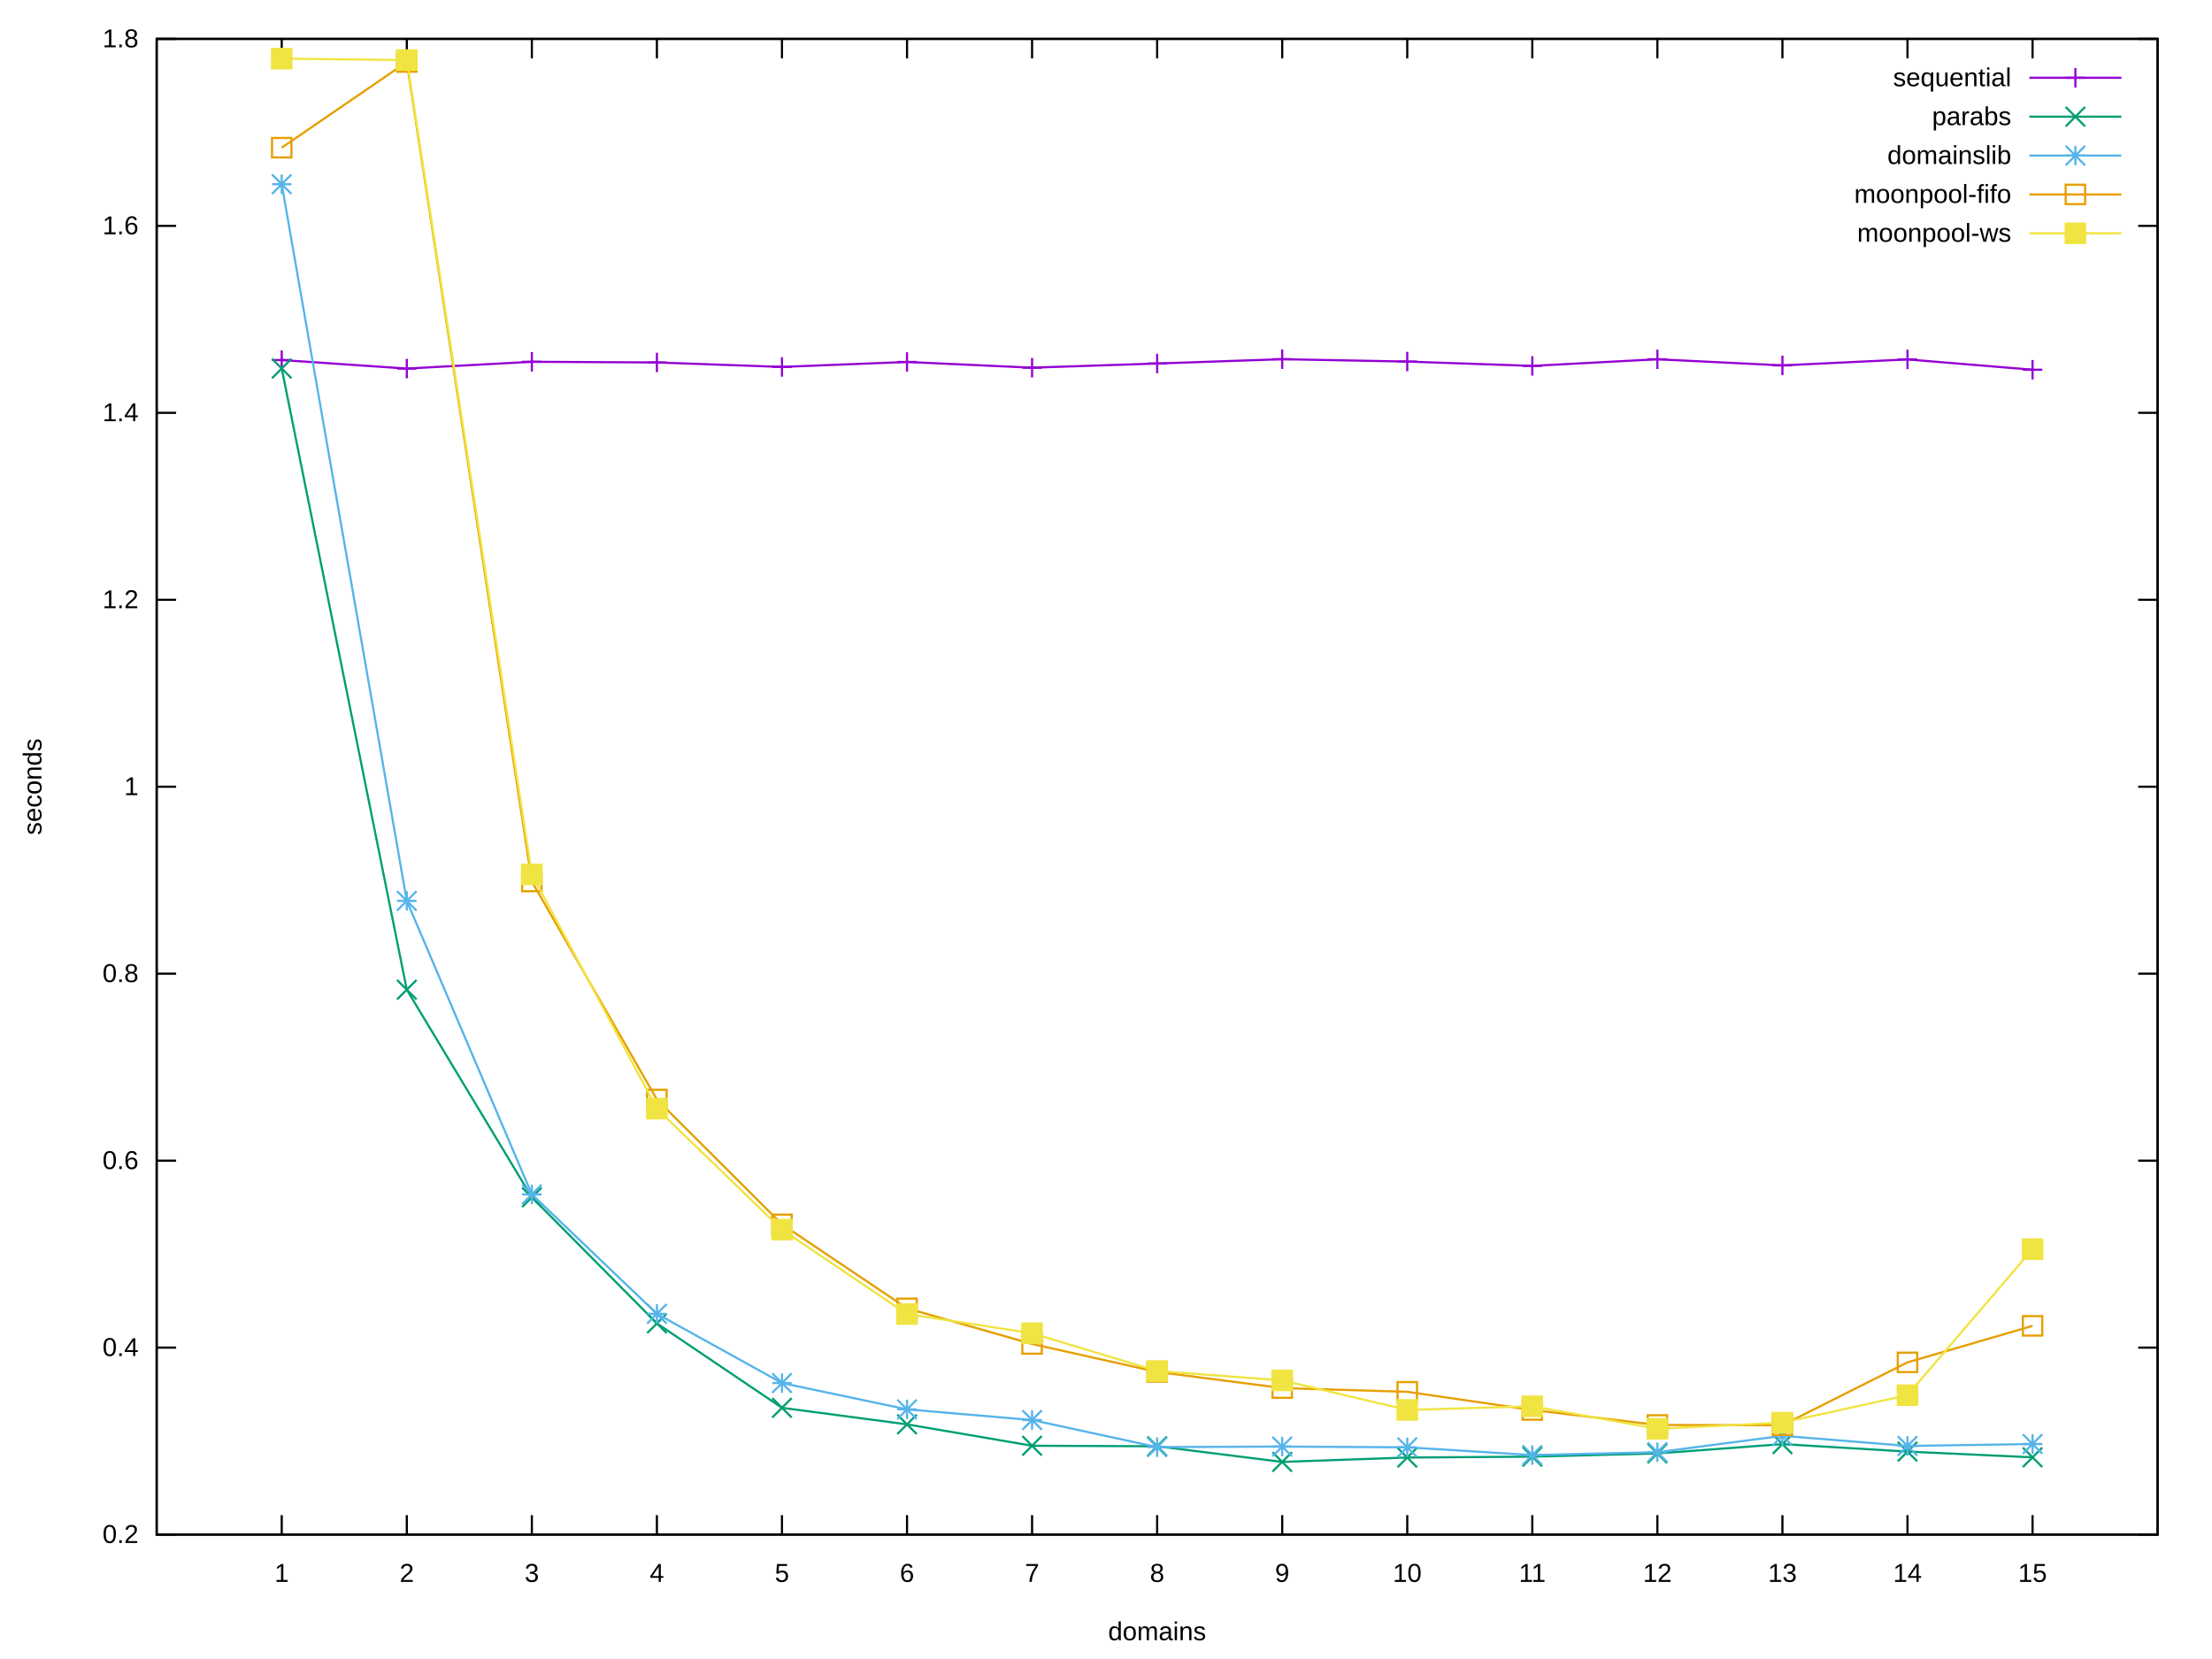
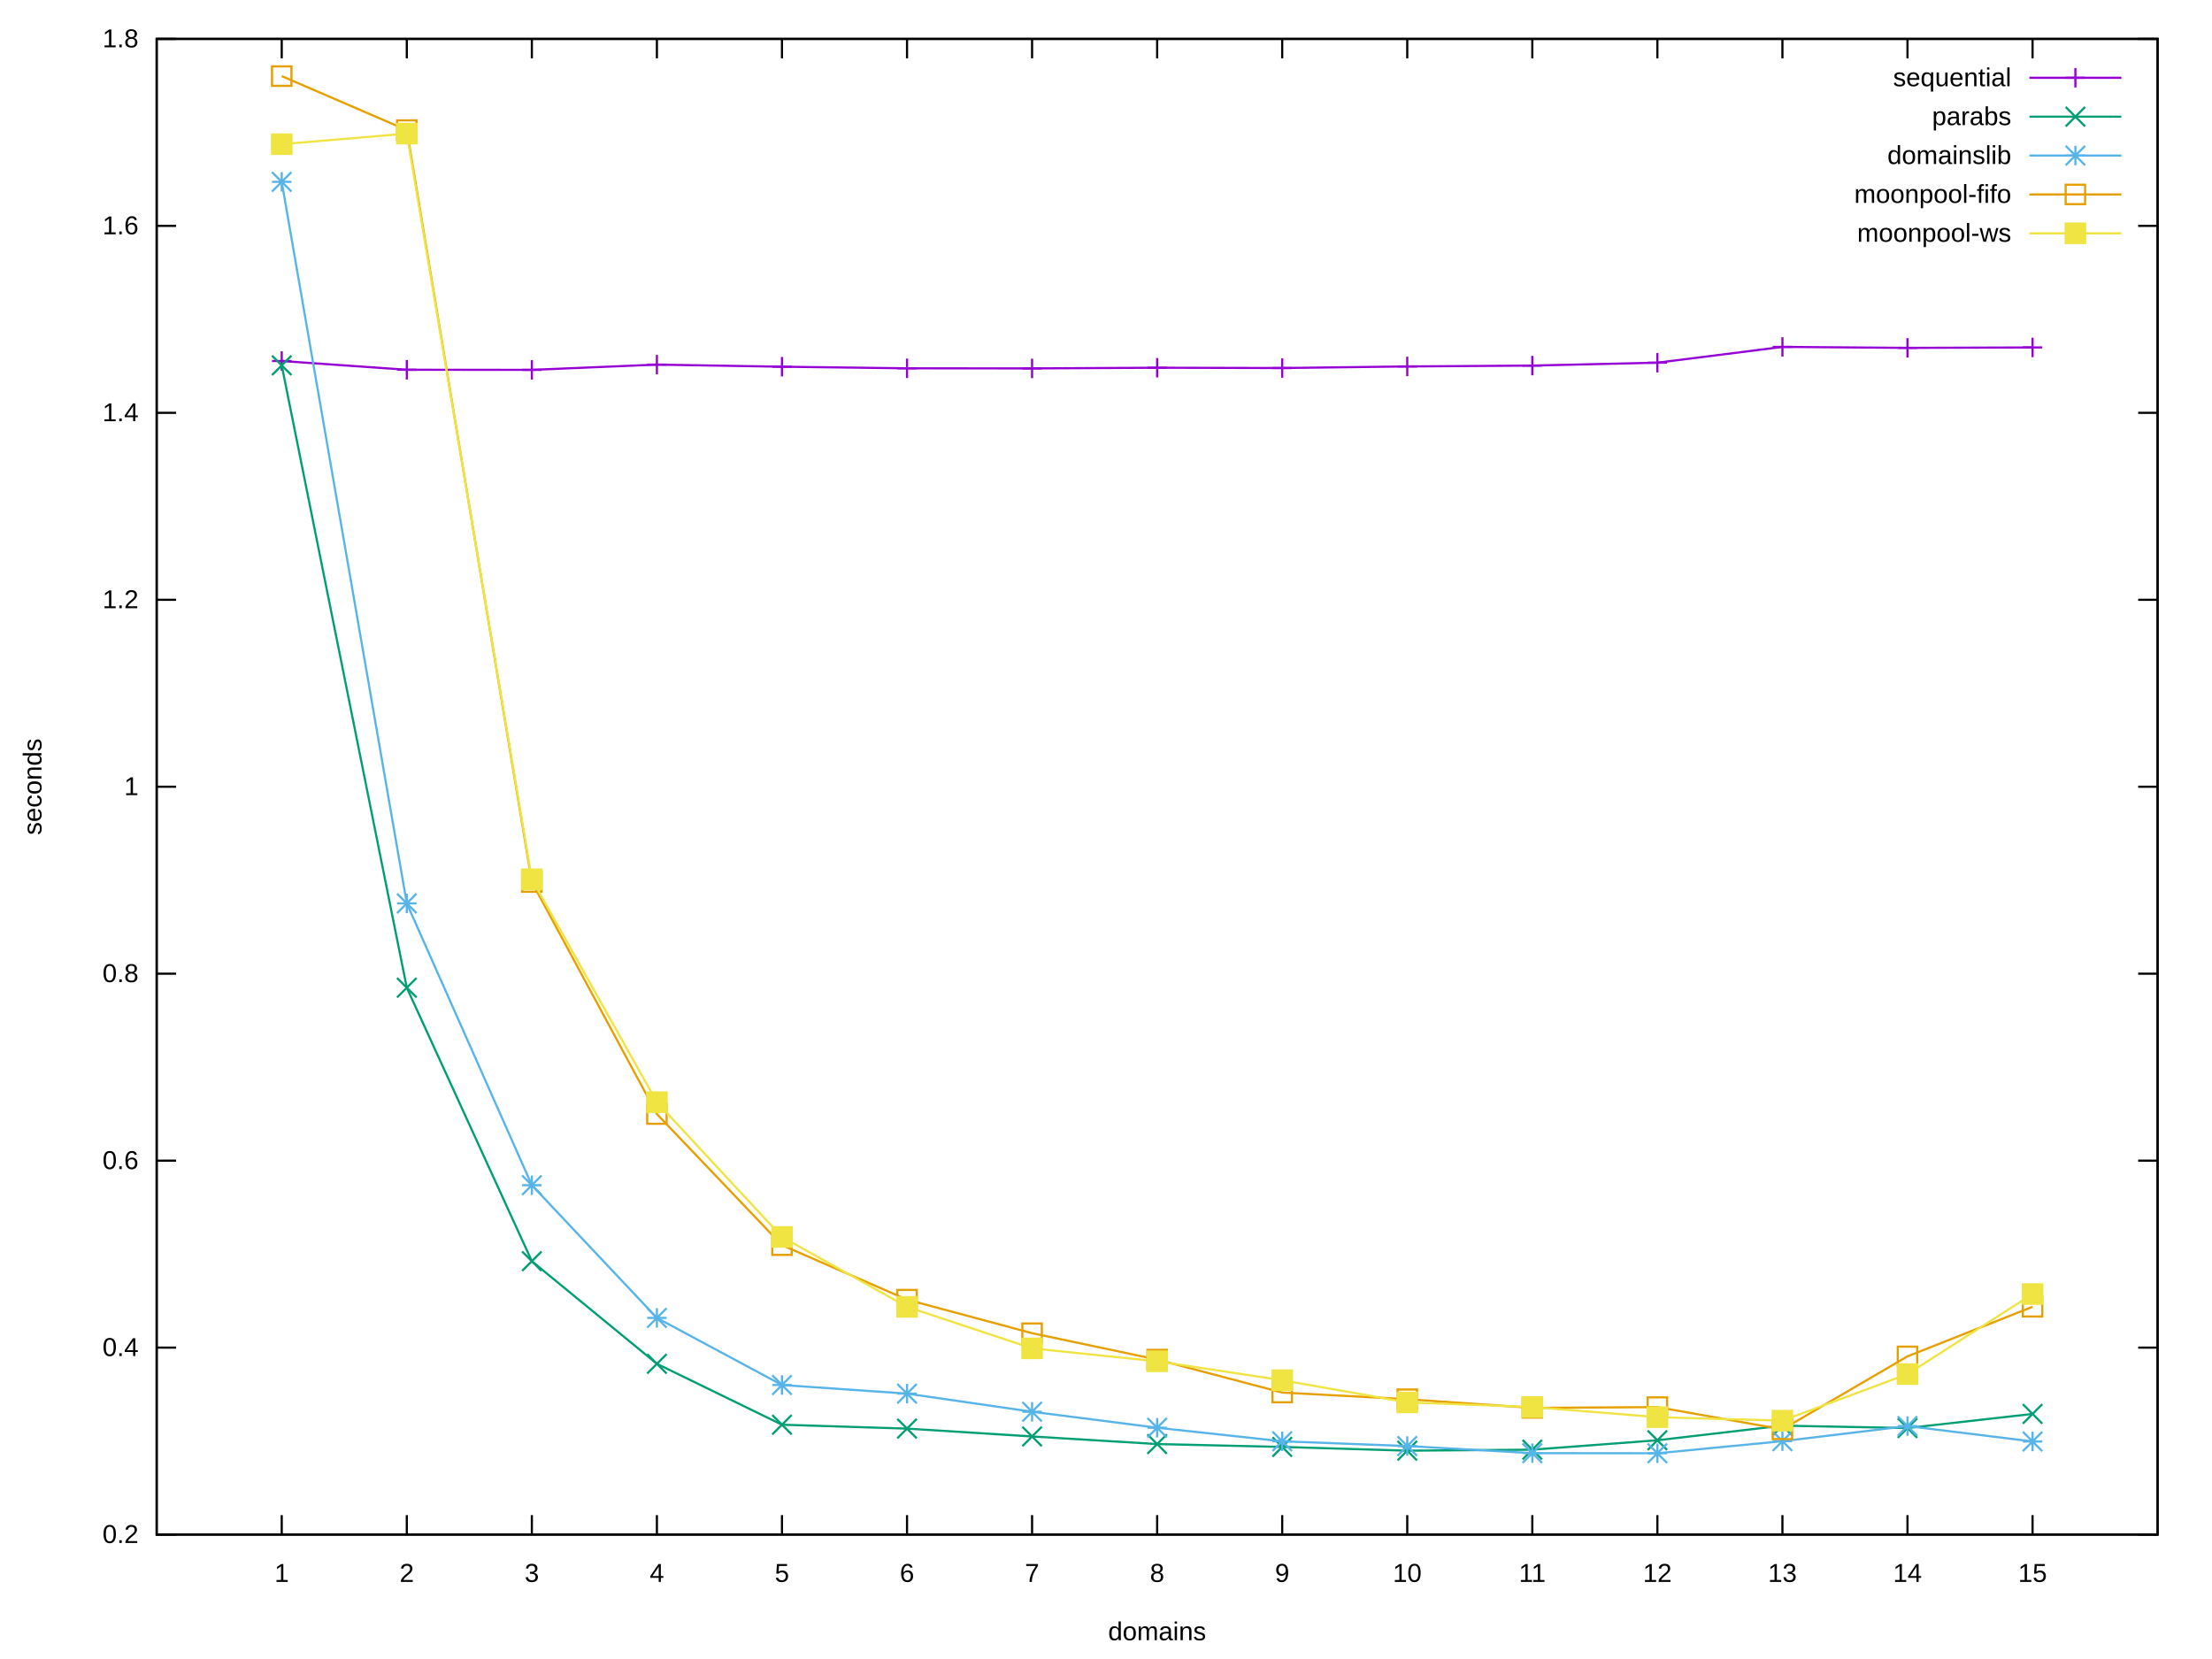
<svg xmlns="http://www.w3.org/2000/svg" xmlns:xlink="http://www.w3.org/1999/xlink" viewBox="0 0 1024 768">
  <g id="gnuplot_canvas">
    <rect x="0" y="0" width="1024" height="768" fill="#ffffff" />
    <defs>
      <circle id="gpDot" r="0.5" stroke-width="0.5" stroke="currentColor" />
      <path id="gpPt0" stroke-width="0.222" stroke="currentColor" d="M-1,0 h2 M0,-1 v2" />
      <path id="gpPt1" stroke-width="0.222" stroke="currentColor" d="M-1,-1 L1,1 M1,-1 L-1,1" />
      <path id="gpPt2" stroke-width="0.222" stroke="currentColor" d="M-1,0 L1,0 M0,-1 L0,1 M-1,-1 L1,1 M-1,1 L1,-1" />
      <rect id="gpPt3" stroke-width="0.222" stroke="currentColor" x="-1" y="-1" width="2" height="2" />
      <rect id="gpPt4" stroke-width="0.222" stroke="currentColor" fill="currentColor" x="-1" y="-1" width="2" height="2" />
      <circle id="gpPt5" stroke-width="0.222" stroke="currentColor" cx="0" cy="0" r="1" />
      <use xlink:href="#gpPt5" id="gpPt6" fill="currentColor" stroke="none" />
      <path id="gpPt7" stroke-width="0.222" stroke="currentColor" d="M0,-1.33 L-1.33,0.67 L1.33,0.67 z" />
      <use xlink:href="#gpPt7" id="gpPt8" fill="currentColor" stroke="none" />
      <use xlink:href="#gpPt7" id="gpPt9" stroke="currentColor" transform="rotate(180)" />
      <use xlink:href="#gpPt9" id="gpPt10" fill="currentColor" stroke="none" />
      <use xlink:href="#gpPt3" id="gpPt11" stroke="currentColor" transform="rotate(45)" />
      <use xlink:href="#gpPt11" id="gpPt12" fill="currentColor" stroke="none" />
      <path id="gpPt13" stroke-width="0.222" stroke="currentColor" d="M0,1.330 L1.265,0.411 L0.782,-1.067 L-0.782,-1.076 L-1.265,0.411 z" />
      <use xlink:href="#gpPt13" id="gpPt14" fill="currentColor" stroke="none" />
      <filter id="textbox" filterUnits="objectBoundingBox" x="0" y="0" height="1" width="1">
        <feFlood flood-color="#FFFFFF" flood-opacity="1" result="bgnd" />
        <feComposite in="SourceGraphic" in2="bgnd" operator="atop" />
      </filter>
      <filter id="greybox" filterUnits="objectBoundingBox" x="0" y="0" height="1" width="1">
        <feFlood flood-color="lightgrey" flood-opacity="1" result="grey" />
        <feComposite in="SourceGraphic" in2="grey" operator="atop" />
      </filter>
    </defs>
    <g fill="none" color="#FFFFFF" stroke="currentColor" stroke-width="1.00" stroke-linecap="butt" stroke-linejoin="miter">
</g>
    <g fill="none" color="black" stroke="currentColor" stroke-width="1.00" stroke-linecap="butt" stroke-linejoin="miter">
      <path stroke="black" d="M72.53,710.40 L81.53,710.40 M998.82,710.40 L989.82,710.40  " />
      <g transform="translate(64.14,714.30)" stroke="none" fill="black" font-family="Arial" font-size="12.00" text-anchor="end">
        <text>
          <tspan font-family="Arial"> 0.2</tspan>
        </text>
      </g>
    </g>
    <g fill="none" color="black" stroke="currentColor" stroke-width="1.00" stroke-linecap="butt" stroke-linejoin="miter">
      <path stroke="black" d="M72.53,623.85 L81.53,623.85 M998.82,623.85 L989.82,623.85  " />
      <g transform="translate(64.14,627.75)" stroke="none" fill="black" font-family="Arial" font-size="12.00" text-anchor="end">
        <text>
          <tspan font-family="Arial"> 0.4</tspan>
        </text>
      </g>
    </g>
    <g fill="none" color="black" stroke="currentColor" stroke-width="1.00" stroke-linecap="butt" stroke-linejoin="miter">
      <path stroke="black" d="M72.53,537.30 L81.53,537.30 M998.82,537.30 L989.82,537.30  " />
      <g transform="translate(64.14,541.20)" stroke="none" fill="black" font-family="Arial" font-size="12.00" text-anchor="end">
        <text>
          <tspan font-family="Arial"> 0.6</tspan>
        </text>
      </g>
    </g>
    <g fill="none" color="black" stroke="currentColor" stroke-width="1.00" stroke-linecap="butt" stroke-linejoin="miter">
      <path stroke="black" d="M72.53,450.75 L81.53,450.75 M998.82,450.75 L989.82,450.75  " />
      <g transform="translate(64.14,454.65)" stroke="none" fill="black" font-family="Arial" font-size="12.00" text-anchor="end">
        <text>
          <tspan font-family="Arial"> 0.8</tspan>
        </text>
      </g>
    </g>
    <g fill="none" color="black" stroke="currentColor" stroke-width="1.00" stroke-linecap="butt" stroke-linejoin="miter">
      <path stroke="black" d="M72.53,364.20 L81.53,364.20 M998.82,364.20 L989.82,364.20  " />
      <g transform="translate(64.14,368.10)" stroke="none" fill="black" font-family="Arial" font-size="12.00" text-anchor="end">
        <text>
          <tspan font-family="Arial"> 1</tspan>
        </text>
      </g>
    </g>
    <g fill="none" color="black" stroke="currentColor" stroke-width="1.00" stroke-linecap="butt" stroke-linejoin="miter">
      <path stroke="black" d="M72.53,277.66 L81.53,277.66 M998.82,277.66 L989.82,277.66  " />
      <g transform="translate(64.14,281.56)" stroke="none" fill="black" font-family="Arial" font-size="12.00" text-anchor="end">
        <text>
          <tspan font-family="Arial"> 1.2</tspan>
        </text>
      </g>
    </g>
    <g fill="none" color="black" stroke="currentColor" stroke-width="1.00" stroke-linecap="butt" stroke-linejoin="miter">
      <path stroke="black" d="M72.53,191.11 L81.53,191.11 M998.82,191.11 L989.82,191.11  " />
      <g transform="translate(64.14,195.01)" stroke="none" fill="black" font-family="Arial" font-size="12.00" text-anchor="end">
        <text>
          <tspan font-family="Arial"> 1.4</tspan>
        </text>
      </g>
    </g>
    <g fill="none" color="black" stroke="currentColor" stroke-width="1.00" stroke-linecap="butt" stroke-linejoin="miter">
      <path stroke="black" d="M72.53,104.56 L81.53,104.56 M998.82,104.56 L989.82,104.56  " />
      <g transform="translate(64.14,108.46)" stroke="none" fill="black" font-family="Arial" font-size="12.00" text-anchor="end">
        <text>
          <tspan font-family="Arial"> 1.6</tspan>
        </text>
      </g>
    </g>
    <g fill="none" color="black" stroke="currentColor" stroke-width="1.00" stroke-linecap="butt" stroke-linejoin="miter">
      <path stroke="black" d="M72.53,18.01 L81.53,18.01 M998.82,18.01 L989.82,18.01  " />
      <g transform="translate(64.14,21.91)" stroke="none" fill="black" font-family="Arial" font-size="12.00" text-anchor="end">
        <text>
          <tspan font-family="Arial"> 1.8</tspan>
        </text>
      </g>
    </g>
    <g fill="none" color="black" stroke="currentColor" stroke-width="1.00" stroke-linecap="butt" stroke-linejoin="miter">
      <path stroke="black" d="M130.42,710.40 L130.42,701.40 M130.42,18.01 L130.42,27.01  " />
      <g transform="translate(130.42,732.30)" stroke="none" fill="black" font-family="Arial" font-size="12.00" text-anchor="middle">
        <text>
          <tspan font-family="Arial"> 1</tspan>
        </text>
      </g>
    </g>
    <g fill="none" color="black" stroke="currentColor" stroke-width="1.00" stroke-linecap="butt" stroke-linejoin="miter">
      <path stroke="black" d="M188.32,710.40 L188.32,701.40 M188.32,18.01 L188.32,27.01  " />
      <g transform="translate(188.32,732.30)" stroke="none" fill="black" font-family="Arial" font-size="12.00" text-anchor="middle">
        <text>
          <tspan font-family="Arial"> 2</tspan>
        </text>
      </g>
    </g>
    <g fill="none" color="black" stroke="currentColor" stroke-width="1.00" stroke-linecap="butt" stroke-linejoin="miter">
      <path stroke="black" d="M246.21,710.40 L246.21,701.40 M246.21,18.01 L246.21,27.01  " />
      <g transform="translate(246.21,732.30)" stroke="none" fill="black" font-family="Arial" font-size="12.00" text-anchor="middle">
        <text>
          <tspan font-family="Arial"> 3</tspan>
        </text>
      </g>
    </g>
    <g fill="none" color="black" stroke="currentColor" stroke-width="1.00" stroke-linecap="butt" stroke-linejoin="miter">
      <path stroke="black" d="M304.10,710.40 L304.10,701.40 M304.10,18.01 L304.10,27.01  " />
      <g transform="translate(304.10,732.30)" stroke="none" fill="black" font-family="Arial" font-size="12.00" text-anchor="middle">
        <text>
          <tspan font-family="Arial"> 4</tspan>
        </text>
      </g>
    </g>
    <g fill="none" color="black" stroke="currentColor" stroke-width="1.00" stroke-linecap="butt" stroke-linejoin="miter">
      <path stroke="black" d="M362.00,710.40 L362.00,701.40 M362.00,18.01 L362.00,27.01  " />
      <g transform="translate(362.00,732.30)" stroke="none" fill="black" font-family="Arial" font-size="12.00" text-anchor="middle">
        <text>
          <tspan font-family="Arial"> 5</tspan>
        </text>
      </g>
    </g>
    <g fill="none" color="black" stroke="currentColor" stroke-width="1.00" stroke-linecap="butt" stroke-linejoin="miter">
      <path stroke="black" d="M419.89,710.40 L419.89,701.40 M419.89,18.01 L419.89,27.01  " />
      <g transform="translate(419.89,732.30)" stroke="none" fill="black" font-family="Arial" font-size="12.00" text-anchor="middle">
        <text>
          <tspan font-family="Arial"> 6</tspan>
        </text>
      </g>
    </g>
    <g fill="none" color="black" stroke="currentColor" stroke-width="1.00" stroke-linecap="butt" stroke-linejoin="miter">
      <path stroke="black" d="M477.78,710.40 L477.78,701.40 M477.78,18.01 L477.78,27.01  " />
      <g transform="translate(477.78,732.30)" stroke="none" fill="black" font-family="Arial" font-size="12.00" text-anchor="middle">
        <text>
          <tspan font-family="Arial"> 7</tspan>
        </text>
      </g>
    </g>
    <g fill="none" color="black" stroke="currentColor" stroke-width="1.00" stroke-linecap="butt" stroke-linejoin="miter">
      <path stroke="black" d="M535.68,710.40 L535.68,701.40 M535.68,18.01 L535.68,27.01  " />
      <g transform="translate(535.68,732.30)" stroke="none" fill="black" font-family="Arial" font-size="12.00" text-anchor="middle">
        <text>
          <tspan font-family="Arial"> 8</tspan>
        </text>
      </g>
    </g>
    <g fill="none" color="black" stroke="currentColor" stroke-width="1.00" stroke-linecap="butt" stroke-linejoin="miter">
      <path stroke="black" d="M593.57,710.40 L593.57,701.40 M593.57,18.01 L593.57,27.01  " />
      <g transform="translate(593.57,732.30)" stroke="none" fill="black" font-family="Arial" font-size="12.00" text-anchor="middle">
        <text>
          <tspan font-family="Arial"> 9</tspan>
        </text>
      </g>
    </g>
    <g fill="none" color="black" stroke="currentColor" stroke-width="1.00" stroke-linecap="butt" stroke-linejoin="miter">
      <path stroke="black" d="M651.46,710.40 L651.46,701.40 M651.46,18.01 L651.46,27.01  " />
      <g transform="translate(651.46,732.30)" stroke="none" fill="black" font-family="Arial" font-size="12.00" text-anchor="middle">
        <text>
          <tspan font-family="Arial"> 10</tspan>
        </text>
      </g>
    </g>
    <g fill="none" color="black" stroke="currentColor" stroke-width="1.00" stroke-linecap="butt" stroke-linejoin="miter">
      <path stroke="black" d="M709.35,710.40 L709.35,701.40 M709.35,18.01 L709.35,27.01  " />
      <g transform="translate(709.35,732.30)" stroke="none" fill="black" font-family="Arial" font-size="12.00" text-anchor="middle">
        <text>
          <tspan font-family="Arial"> 11</tspan>
        </text>
      </g>
    </g>
    <g fill="none" color="black" stroke="currentColor" stroke-width="1.00" stroke-linecap="butt" stroke-linejoin="miter">
      <path stroke="black" d="M767.25,710.40 L767.25,701.40 M767.25,18.01 L767.25,27.01  " />
      <g transform="translate(767.25,732.30)" stroke="none" fill="black" font-family="Arial" font-size="12.00" text-anchor="middle">
        <text>
          <tspan font-family="Arial"> 12</tspan>
        </text>
      </g>
    </g>
    <g fill="none" color="black" stroke="currentColor" stroke-width="1.00" stroke-linecap="butt" stroke-linejoin="miter">
      <path stroke="black" d="M825.14,710.40 L825.14,701.40 M825.14,18.01 L825.14,27.01  " />
      <g transform="translate(825.14,732.30)" stroke="none" fill="black" font-family="Arial" font-size="12.00" text-anchor="middle">
        <text>
          <tspan font-family="Arial"> 13</tspan>
        </text>
      </g>
    </g>
    <g fill="none" color="black" stroke="currentColor" stroke-width="1.00" stroke-linecap="butt" stroke-linejoin="miter">
      <path stroke="black" d="M883.03,710.40 L883.03,701.40 M883.03,18.01 L883.03,27.01  " />
      <g transform="translate(883.03,732.30)" stroke="none" fill="black" font-family="Arial" font-size="12.00" text-anchor="middle">
        <text>
          <tspan font-family="Arial"> 14</tspan>
        </text>
      </g>
    </g>
    <g fill="none" color="black" stroke="currentColor" stroke-width="1.00" stroke-linecap="butt" stroke-linejoin="miter">
      <path stroke="black" d="M940.93,710.40 L940.93,701.40 M940.93,18.01 L940.93,27.01  " />
      <g transform="translate(940.93,732.30)" stroke="none" fill="black" font-family="Arial" font-size="12.00" text-anchor="middle">
        <text>
          <tspan font-family="Arial"> 15</tspan>
        </text>
      </g>
    </g>
    <g fill="none" color="black" stroke="currentColor" stroke-width="1.00" stroke-linecap="butt" stroke-linejoin="miter">
</g>
    <g fill="none" color="black" stroke="currentColor" stroke-width="1.00" stroke-linecap="butt" stroke-linejoin="miter">
      <path stroke="black" d="M72.53,18.01 L72.53,710.40 L998.82,710.40 L998.82,18.01 L72.53,18.01 Z  " />
    </g>
    <g fill="none" color="black" stroke="currentColor" stroke-width="1.00" stroke-linecap="butt" stroke-linejoin="miter">
</g>
    <g id="gnuplot_plot_1">
      <g fill="none" color="black" stroke="currentColor" stroke-width="1.00" stroke-linecap="butt" stroke-linejoin="miter">
        <g transform="translate(931.09,39.91)" stroke="none" fill="black" font-family="Arial" font-size="12.00" text-anchor="end">
          <text>
            <tspan font-family="Arial">sequential</tspan>
          </text>
        </g>
      </g>
      <g fill="none" color="black" stroke="currentColor" stroke-width="1.00" stroke-linecap="butt" stroke-linejoin="miter">
-         <path stroke="rgb(148,   0, 211)" d="M939.48,36.01 L982.04,36.01 M130.42,166.67 L188.32,170.62 L246.21,167.48 L304.10,167.79 L362.00,169.86 L419.89,167.56   L477.78,170.21 L535.68,168.28 L593.57,166.28 L651.46,167.38 L709.35,169.38 L767.25,166.31 L825.14,169.15 L883.03,166.38   L940.93,171.15  " />
-         <use xlink:href="#gpPt0" transform="translate(130.42,166.67) scale(4.50)" color="rgb(148,   0, 211)" />
-         <use xlink:href="#gpPt0" transform="translate(188.32,170.62) scale(4.50)" color="rgb(148,   0, 211)" />
-         <use xlink:href="#gpPt0" transform="translate(246.21,167.48) scale(4.50)" color="rgb(148,   0, 211)" />
-         <use xlink:href="#gpPt0" transform="translate(304.10,167.79) scale(4.50)" color="rgb(148,   0, 211)" />
-         <use xlink:href="#gpPt0" transform="translate(362.00,169.86) scale(4.50)" color="rgb(148,   0, 211)" />
-         <use xlink:href="#gpPt0" transform="translate(419.89,167.56) scale(4.50)" color="rgb(148,   0, 211)" />
-         <use xlink:href="#gpPt0" transform="translate(477.78,170.21) scale(4.50)" color="rgb(148,   0, 211)" />
-         <use xlink:href="#gpPt0" transform="translate(535.68,168.28) scale(4.50)" color="rgb(148,   0, 211)" />
-         <use xlink:href="#gpPt0" transform="translate(593.57,166.28) scale(4.50)" color="rgb(148,   0, 211)" />
-         <use xlink:href="#gpPt0" transform="translate(651.46,167.38) scale(4.50)" color="rgb(148,   0, 211)" />
-         <use xlink:href="#gpPt0" transform="translate(709.35,169.38) scale(4.50)" color="rgb(148,   0, 211)" />
-         <use xlink:href="#gpPt0" transform="translate(767.25,166.31) scale(4.50)" color="rgb(148,   0, 211)" />
-         <use xlink:href="#gpPt0" transform="translate(825.14,169.15) scale(4.50)" color="rgb(148,   0, 211)" />
-         <use xlink:href="#gpPt0" transform="translate(883.03,166.38) scale(4.50)" color="rgb(148,   0, 211)" />
-         <use xlink:href="#gpPt0" transform="translate(940.93,171.15) scale(4.50)" color="rgb(148,   0, 211)" />
+         <path stroke="rgb(148,   0, 211)" d="M939.48,36.01 L982.04,36.01 M130.42,167.12 L188.32,171.17 L246.21,171.22 L304.10,168.79 L362.00,169.76 L419.89,170.50   L477.78,170.55 L535.68,170.23 L593.57,170.37 L651.46,169.64 L709.35,169.24 L767.25,167.90 L825.14,160.59 L883.03,161.04   L940.93,160.84  " />
+         <use xlink:href="#gpPt0" transform="translate(130.42,167.12) scale(4.50)" color="rgb(148,   0, 211)" />
+         <use xlink:href="#gpPt0" transform="translate(188.32,171.17) scale(4.50)" color="rgb(148,   0, 211)" />
+         <use xlink:href="#gpPt0" transform="translate(246.21,171.22) scale(4.50)" color="rgb(148,   0, 211)" />
+         <use xlink:href="#gpPt0" transform="translate(304.10,168.79) scale(4.50)" color="rgb(148,   0, 211)" />
+         <use xlink:href="#gpPt0" transform="translate(362.00,169.76) scale(4.50)" color="rgb(148,   0, 211)" />
+         <use xlink:href="#gpPt0" transform="translate(419.89,170.50) scale(4.50)" color="rgb(148,   0, 211)" />
+         <use xlink:href="#gpPt0" transform="translate(477.78,170.55) scale(4.50)" color="rgb(148,   0, 211)" />
+         <use xlink:href="#gpPt0" transform="translate(535.68,170.23) scale(4.50)" color="rgb(148,   0, 211)" />
+         <use xlink:href="#gpPt0" transform="translate(593.57,170.37) scale(4.50)" color="rgb(148,   0, 211)" />
+         <use xlink:href="#gpPt0" transform="translate(651.46,169.64) scale(4.50)" color="rgb(148,   0, 211)" />
+         <use xlink:href="#gpPt0" transform="translate(709.35,169.24) scale(4.50)" color="rgb(148,   0, 211)" />
+         <use xlink:href="#gpPt0" transform="translate(767.25,167.90) scale(4.50)" color="rgb(148,   0, 211)" />
+         <use xlink:href="#gpPt0" transform="translate(825.14,160.59) scale(4.50)" color="rgb(148,   0, 211)" />
+         <use xlink:href="#gpPt0" transform="translate(883.03,161.04) scale(4.50)" color="rgb(148,   0, 211)" />
+         <use xlink:href="#gpPt0" transform="translate(940.93,160.84) scale(4.50)" color="rgb(148,   0, 211)" />
        <use xlink:href="#gpPt0" transform="translate(960.76,36.01) scale(4.50)" color="rgb(148,   0, 211)" />
      </g>
    </g>
    <g id="gnuplot_plot_2">
      <g fill="none" color="black" stroke="currentColor" stroke-width="1.00" stroke-linecap="butt" stroke-linejoin="miter">
        <g transform="translate(931.09,57.91)" stroke="none" fill="black" font-family="Arial" font-size="12.00" text-anchor="end">
          <text>
            <tspan font-family="Arial">parabs</tspan>
          </text>
        </g>
      </g>
      <g fill="none" color="black" stroke="currentColor" stroke-width="1.00" stroke-linecap="butt" stroke-linejoin="miter">
-         <path stroke="rgb(  0, 158, 115)" d="M939.48,54.01 L982.04,54.01 M130.42,170.59 L188.32,458.16 L246.21,554.27 L304.10,612.64 L362.00,651.72 L419.89,659.38   L477.78,669.28 L535.68,669.52 L593.57,676.76 L651.46,674.73 L709.35,674.33 L767.25,672.84 L825.14,668.52 L883.03,671.98   L940.93,674.64  " />
-         <use xlink:href="#gpPt1" transform="translate(130.42,170.59) scale(4.50)" color="rgb(  0, 158, 115)" />
-         <use xlink:href="#gpPt1" transform="translate(188.32,458.16) scale(4.50)" color="rgb(  0, 158, 115)" />
-         <use xlink:href="#gpPt1" transform="translate(246.21,554.27) scale(4.50)" color="rgb(  0, 158, 115)" />
-         <use xlink:href="#gpPt1" transform="translate(304.10,612.64) scale(4.50)" color="rgb(  0, 158, 115)" />
-         <use xlink:href="#gpPt1" transform="translate(362.00,651.72) scale(4.50)" color="rgb(  0, 158, 115)" />
-         <use xlink:href="#gpPt1" transform="translate(419.89,659.38) scale(4.50)" color="rgb(  0, 158, 115)" />
-         <use xlink:href="#gpPt1" transform="translate(477.78,669.28) scale(4.50)" color="rgb(  0, 158, 115)" />
-         <use xlink:href="#gpPt1" transform="translate(535.68,669.52) scale(4.50)" color="rgb(  0, 158, 115)" />
-         <use xlink:href="#gpPt1" transform="translate(593.57,676.76) scale(4.50)" color="rgb(  0, 158, 115)" />
-         <use xlink:href="#gpPt1" transform="translate(651.46,674.73) scale(4.50)" color="rgb(  0, 158, 115)" />
-         <use xlink:href="#gpPt1" transform="translate(709.35,674.33) scale(4.50)" color="rgb(  0, 158, 115)" />
-         <use xlink:href="#gpPt1" transform="translate(767.25,672.84) scale(4.50)" color="rgb(  0, 158, 115)" />
-         <use xlink:href="#gpPt1" transform="translate(825.14,668.52) scale(4.50)" color="rgb(  0, 158, 115)" />
-         <use xlink:href="#gpPt1" transform="translate(883.03,671.98) scale(4.50)" color="rgb(  0, 158, 115)" />
-         <use xlink:href="#gpPt1" transform="translate(940.93,674.64) scale(4.50)" color="rgb(  0, 158, 115)" />
+         <path stroke="rgb(  0, 158, 115)" d="M939.48,54.01 L982.04,54.01 M130.42,169.14 L188.32,457.24 L246.21,583.85 L304.10,631.35 L362.00,659.54 L419.89,661.34   L477.78,664.98 L535.68,668.50 L593.57,669.82 L651.46,671.56 L709.35,671.10 L767.25,666.74 L825.14,659.97 L883.03,661.09   L940.93,654.54  " />
+         <use xlink:href="#gpPt1" transform="translate(130.42,169.14) scale(4.50)" color="rgb(  0, 158, 115)" />
+         <use xlink:href="#gpPt1" transform="translate(188.32,457.24) scale(4.50)" color="rgb(  0, 158, 115)" />
+         <use xlink:href="#gpPt1" transform="translate(246.21,583.85) scale(4.50)" color="rgb(  0, 158, 115)" />
+         <use xlink:href="#gpPt1" transform="translate(304.10,631.35) scale(4.50)" color="rgb(  0, 158, 115)" />
+         <use xlink:href="#gpPt1" transform="translate(362.00,659.54) scale(4.50)" color="rgb(  0, 158, 115)" />
+         <use xlink:href="#gpPt1" transform="translate(419.89,661.34) scale(4.50)" color="rgb(  0, 158, 115)" />
+         <use xlink:href="#gpPt1" transform="translate(477.78,664.98) scale(4.50)" color="rgb(  0, 158, 115)" />
+         <use xlink:href="#gpPt1" transform="translate(535.68,668.50) scale(4.50)" color="rgb(  0, 158, 115)" />
+         <use xlink:href="#gpPt1" transform="translate(593.57,669.82) scale(4.50)" color="rgb(  0, 158, 115)" />
+         <use xlink:href="#gpPt1" transform="translate(651.46,671.56) scale(4.50)" color="rgb(  0, 158, 115)" />
+         <use xlink:href="#gpPt1" transform="translate(709.35,671.10) scale(4.50)" color="rgb(  0, 158, 115)" />
+         <use xlink:href="#gpPt1" transform="translate(767.25,666.74) scale(4.50)" color="rgb(  0, 158, 115)" />
+         <use xlink:href="#gpPt1" transform="translate(825.14,659.97) scale(4.50)" color="rgb(  0, 158, 115)" />
+         <use xlink:href="#gpPt1" transform="translate(883.03,661.09) scale(4.50)" color="rgb(  0, 158, 115)" />
+         <use xlink:href="#gpPt1" transform="translate(940.93,654.54) scale(4.50)" color="rgb(  0, 158, 115)" />
        <use xlink:href="#gpPt1" transform="translate(960.76,54.01) scale(4.50)" color="rgb(  0, 158, 115)" />
      </g>
    </g>
    <g id="gnuplot_plot_3">
      <g fill="none" color="black" stroke="currentColor" stroke-width="1.00" stroke-linecap="butt" stroke-linejoin="miter">
        <g transform="translate(931.09,75.91)" stroke="none" fill="black" font-family="Arial" font-size="12.00" text-anchor="end">
          <text>
            <tspan font-family="Arial">domainslib</tspan>
          </text>
        </g>
      </g>
      <g fill="none" color="black" stroke="currentColor" stroke-width="1.00" stroke-linecap="butt" stroke-linejoin="miter">
-         <path stroke="rgb( 86, 180, 233)" d="M939.48,72.01 L982.04,72.01 M130.42,85.27 L188.32,417.04 L246.21,552.92 L304.10,608.21 L362.00,640.25 L419.89,652.44   L477.78,657.37 L535.68,669.91 L593.57,669.66 L651.46,670.01 L709.35,673.60 L767.25,672.27 L825.14,664.68 L883.03,669.37   L940.93,668.48  " />
-         <use xlink:href="#gpPt2" transform="translate(130.42,85.27) scale(4.50)" color="rgb( 86, 180, 233)" />
-         <use xlink:href="#gpPt2" transform="translate(188.32,417.04) scale(4.50)" color="rgb( 86, 180, 233)" />
-         <use xlink:href="#gpPt2" transform="translate(246.21,552.92) scale(4.50)" color="rgb( 86, 180, 233)" />
-         <use xlink:href="#gpPt2" transform="translate(304.10,608.21) scale(4.50)" color="rgb( 86, 180, 233)" />
-         <use xlink:href="#gpPt2" transform="translate(362.00,640.25) scale(4.50)" color="rgb( 86, 180, 233)" />
-         <use xlink:href="#gpPt2" transform="translate(419.89,652.44) scale(4.50)" color="rgb( 86, 180, 233)" />
-         <use xlink:href="#gpPt2" transform="translate(477.78,657.37) scale(4.50)" color="rgb( 86, 180, 233)" />
-         <use xlink:href="#gpPt2" transform="translate(535.68,669.91) scale(4.50)" color="rgb( 86, 180, 233)" />
-         <use xlink:href="#gpPt2" transform="translate(593.57,669.66) scale(4.50)" color="rgb( 86, 180, 233)" />
-         <use xlink:href="#gpPt2" transform="translate(651.46,670.01) scale(4.50)" color="rgb( 86, 180, 233)" />
-         <use xlink:href="#gpPt2" transform="translate(709.35,673.60) scale(4.50)" color="rgb( 86, 180, 233)" />
-         <use xlink:href="#gpPt2" transform="translate(767.25,672.27) scale(4.50)" color="rgb( 86, 180, 233)" />
-         <use xlink:href="#gpPt2" transform="translate(825.14,664.68) scale(4.50)" color="rgb( 86, 180, 233)" />
-         <use xlink:href="#gpPt2" transform="translate(883.03,669.37) scale(4.50)" color="rgb( 86, 180, 233)" />
-         <use xlink:href="#gpPt2" transform="translate(940.93,668.48) scale(4.50)" color="rgb( 86, 180, 233)" />
+         <path stroke="rgb( 86, 180, 233)" d="M939.48,72.01 L982.04,72.01 M130.42,84.17 L188.32,418.20 L246.21,548.66 L304.10,610.10 L362.00,641.16 L419.89,645.15   L477.78,653.54 L535.68,660.94 L593.57,667.22 L651.46,669.42 L709.35,672.70 L767.25,672.76 L825.14,667.16 L883.03,660.17   L940.93,667.30  " />
+         <use xlink:href="#gpPt2" transform="translate(130.42,84.17) scale(4.50)" color="rgb( 86, 180, 233)" />
+         <use xlink:href="#gpPt2" transform="translate(188.32,418.20) scale(4.50)" color="rgb( 86, 180, 233)" />
+         <use xlink:href="#gpPt2" transform="translate(246.21,548.66) scale(4.50)" color="rgb( 86, 180, 233)" />
+         <use xlink:href="#gpPt2" transform="translate(304.10,610.10) scale(4.50)" color="rgb( 86, 180, 233)" />
+         <use xlink:href="#gpPt2" transform="translate(362.00,641.16) scale(4.50)" color="rgb( 86, 180, 233)" />
+         <use xlink:href="#gpPt2" transform="translate(419.89,645.15) scale(4.50)" color="rgb( 86, 180, 233)" />
+         <use xlink:href="#gpPt2" transform="translate(477.78,653.54) scale(4.50)" color="rgb( 86, 180, 233)" />
+         <use xlink:href="#gpPt2" transform="translate(535.68,660.94) scale(4.50)" color="rgb( 86, 180, 233)" />
+         <use xlink:href="#gpPt2" transform="translate(593.57,667.22) scale(4.50)" color="rgb( 86, 180, 233)" />
+         <use xlink:href="#gpPt2" transform="translate(651.46,669.42) scale(4.50)" color="rgb( 86, 180, 233)" />
+         <use xlink:href="#gpPt2" transform="translate(709.35,672.70) scale(4.50)" color="rgb( 86, 180, 233)" />
+         <use xlink:href="#gpPt2" transform="translate(767.25,672.76) scale(4.50)" color="rgb( 86, 180, 233)" />
+         <use xlink:href="#gpPt2" transform="translate(825.14,667.16) scale(4.50)" color="rgb( 86, 180, 233)" />
+         <use xlink:href="#gpPt2" transform="translate(883.03,660.17) scale(4.50)" color="rgb( 86, 180, 233)" />
+         <use xlink:href="#gpPt2" transform="translate(940.93,667.30) scale(4.50)" color="rgb( 86, 180, 233)" />
        <use xlink:href="#gpPt2" transform="translate(960.76,72.01) scale(4.50)" color="rgb( 86, 180, 233)" />
      </g>
    </g>
    <g id="gnuplot_plot_4">
      <g fill="none" color="black" stroke="currentColor" stroke-width="1.00" stroke-linecap="butt" stroke-linejoin="miter">
        <g transform="translate(931.09,93.91)" stroke="none" fill="black" font-family="Arial" font-size="12.00" text-anchor="end">
          <text>
            <tspan font-family="Arial">moonpool-fifo</tspan>
          </text>
        </g>
      </g>
      <g fill="none" color="black" stroke="currentColor" stroke-width="1.00" stroke-linecap="butt" stroke-linejoin="miter">
-         <path stroke="rgb(230, 159,   0)" d="M939.48,90.01 L982.04,90.01 M130.42,68.37 L188.32,28.69 L246.21,408.08 L304.10,509.00 L362.00,566.77 L419.89,605.66   L477.78,622.16 L535.68,635.11 L593.57,642.58 L651.46,644.31 L709.35,652.73 L767.25,659.66 L825.14,659.79 L883.03,630.68   L940.93,613.78  " />
-         <use xlink:href="#gpPt3" transform="translate(130.42,68.37) scale(4.50)" color="rgb(230, 159,   0)" />
-         <use xlink:href="#gpPt3" transform="translate(188.32,28.69) scale(4.50)" color="rgb(230, 159,   0)" />
-         <use xlink:href="#gpPt3" transform="translate(246.21,408.08) scale(4.50)" color="rgb(230, 159,   0)" />
-         <use xlink:href="#gpPt3" transform="translate(304.10,509.00) scale(4.50)" color="rgb(230, 159,   0)" />
-         <use xlink:href="#gpPt3" transform="translate(362.00,566.77) scale(4.50)" color="rgb(230, 159,   0)" />
-         <use xlink:href="#gpPt3" transform="translate(419.89,605.66) scale(4.50)" color="rgb(230, 159,   0)" />
-         <use xlink:href="#gpPt3" transform="translate(477.78,622.16) scale(4.50)" color="rgb(230, 159,   0)" />
-         <use xlink:href="#gpPt3" transform="translate(535.68,635.11) scale(4.50)" color="rgb(230, 159,   0)" />
-         <use xlink:href="#gpPt3" transform="translate(593.57,642.58) scale(4.50)" color="rgb(230, 159,   0)" />
-         <use xlink:href="#gpPt3" transform="translate(651.46,644.31) scale(4.50)" color="rgb(230, 159,   0)" />
-         <use xlink:href="#gpPt3" transform="translate(709.35,652.73) scale(4.50)" color="rgb(230, 159,   0)" />
-         <use xlink:href="#gpPt3" transform="translate(767.25,659.66) scale(4.50)" color="rgb(230, 159,   0)" />
-         <use xlink:href="#gpPt3" transform="translate(825.14,659.79) scale(4.50)" color="rgb(230, 159,   0)" />
-         <use xlink:href="#gpPt3" transform="translate(883.03,630.68) scale(4.50)" color="rgb(230, 159,   0)" />
-         <use xlink:href="#gpPt3" transform="translate(940.93,613.78) scale(4.50)" color="rgb(230, 159,   0)" />
+         <path stroke="rgb(230, 159,   0)" d="M939.48,90.01 L982.04,90.01 M130.42,35.23 L188.32,60.22 L246.21,408.32 L304.10,515.73 L362.00,576.43 L419.89,601.64   L477.78,617.17 L535.68,629.39 L593.57,644.66 L651.46,647.74 L709.35,651.75 L767.25,651.39 L825.14,661.70 L883.03,627.90   L940.93,604.95  " />
+         <use xlink:href="#gpPt3" transform="translate(130.42,35.23) scale(4.50)" color="rgb(230, 159,   0)" />
+         <use xlink:href="#gpPt3" transform="translate(188.32,60.22) scale(4.50)" color="rgb(230, 159,   0)" />
+         <use xlink:href="#gpPt3" transform="translate(246.21,408.32) scale(4.50)" color="rgb(230, 159,   0)" />
+         <use xlink:href="#gpPt3" transform="translate(304.10,515.73) scale(4.50)" color="rgb(230, 159,   0)" />
+         <use xlink:href="#gpPt3" transform="translate(362.00,576.43) scale(4.50)" color="rgb(230, 159,   0)" />
+         <use xlink:href="#gpPt3" transform="translate(419.89,601.64) scale(4.50)" color="rgb(230, 159,   0)" />
+         <use xlink:href="#gpPt3" transform="translate(477.78,617.17) scale(4.50)" color="rgb(230, 159,   0)" />
+         <use xlink:href="#gpPt3" transform="translate(535.68,629.39) scale(4.50)" color="rgb(230, 159,   0)" />
+         <use xlink:href="#gpPt3" transform="translate(593.57,644.66) scale(4.50)" color="rgb(230, 159,   0)" />
+         <use xlink:href="#gpPt3" transform="translate(651.46,647.74) scale(4.50)" color="rgb(230, 159,   0)" />
+         <use xlink:href="#gpPt3" transform="translate(709.35,651.75) scale(4.50)" color="rgb(230, 159,   0)" />
+         <use xlink:href="#gpPt3" transform="translate(767.25,651.39) scale(4.50)" color="rgb(230, 159,   0)" />
+         <use xlink:href="#gpPt3" transform="translate(825.14,661.70) scale(4.50)" color="rgb(230, 159,   0)" />
+         <use xlink:href="#gpPt3" transform="translate(883.03,627.90) scale(4.50)" color="rgb(230, 159,   0)" />
+         <use xlink:href="#gpPt3" transform="translate(940.93,604.95) scale(4.50)" color="rgb(230, 159,   0)" />
        <use xlink:href="#gpPt3" transform="translate(960.76,90.01) scale(4.50)" color="rgb(230, 159,   0)" />
      </g>
    </g>
    <g id="gnuplot_plot_5">
      <g fill="none" color="black" stroke="currentColor" stroke-width="1.00" stroke-linecap="butt" stroke-linejoin="miter">
        <g transform="translate(931.09,111.91)" stroke="none" fill="black" font-family="Arial" font-size="12.00" text-anchor="end">
          <text>
            <tspan font-family="Arial">moonpool-ws</tspan>
          </text>
        </g>
      </g>
      <g fill="none" color="black" stroke="currentColor" stroke-width="1.00" stroke-linecap="butt" stroke-linejoin="miter">
-         <path stroke="rgb(240, 228,  66)" d="M939.48,108.01 L982.04,108.01 M130.42,27.14 L188.32,27.81 L246.21,404.78 L304.10,513.24 L362.00,569.24 L419.89,608.31   L477.78,617.20 L535.68,634.68 L593.57,639.04 L651.46,652.70 L709.35,651.00 L767.25,661.43 L825.14,658.59 L883.03,645.87   L940.93,578.27  " />
-         <use xlink:href="#gpPt4" transform="translate(130.42,27.14) scale(4.50)" color="rgb(240, 228,  66)" />
-         <use xlink:href="#gpPt4" transform="translate(188.32,27.81) scale(4.50)" color="rgb(240, 228,  66)" />
-         <use xlink:href="#gpPt4" transform="translate(246.21,404.78) scale(4.50)" color="rgb(240, 228,  66)" />
-         <use xlink:href="#gpPt4" transform="translate(304.10,513.24) scale(4.50)" color="rgb(240, 228,  66)" />
-         <use xlink:href="#gpPt4" transform="translate(362.00,569.24) scale(4.50)" color="rgb(240, 228,  66)" />
-         <use xlink:href="#gpPt4" transform="translate(419.89,608.31) scale(4.50)" color="rgb(240, 228,  66)" />
-         <use xlink:href="#gpPt4" transform="translate(477.78,617.20) scale(4.50)" color="rgb(240, 228,  66)" />
-         <use xlink:href="#gpPt4" transform="translate(535.68,634.68) scale(4.50)" color="rgb(240, 228,  66)" />
-         <use xlink:href="#gpPt4" transform="translate(593.57,639.04) scale(4.50)" color="rgb(240, 228,  66)" />
-         <use xlink:href="#gpPt4" transform="translate(651.46,652.70) scale(4.50)" color="rgb(240, 228,  66)" />
-         <use xlink:href="#gpPt4" transform="translate(709.35,651.00) scale(4.50)" color="rgb(240, 228,  66)" />
-         <use xlink:href="#gpPt4" transform="translate(767.25,661.43) scale(4.50)" color="rgb(240, 228,  66)" />
-         <use xlink:href="#gpPt4" transform="translate(825.14,658.59) scale(4.50)" color="rgb(240, 228,  66)" />
-         <use xlink:href="#gpPt4" transform="translate(883.03,645.87) scale(4.50)" color="rgb(240, 228,  66)" />
-         <use xlink:href="#gpPt4" transform="translate(940.93,578.27) scale(4.50)" color="rgb(240, 228,  66)" />
+         <path stroke="rgb(240, 228,  66)" d="M939.48,108.01 L982.04,108.01 M130.42,66.74 L188.32,61.85 L246.21,407.04 L304.10,510.24 L362.00,572.62 L419.89,604.97   L477.78,624.20 L535.68,630.20 L593.57,638.94 L651.46,649.22 L709.35,651.35 L767.25,656.05 L825.14,657.66 L883.03,636.11   L940.93,599.06  " />
+         <use xlink:href="#gpPt4" transform="translate(130.42,66.74) scale(4.50)" color="rgb(240, 228,  66)" />
+         <use xlink:href="#gpPt4" transform="translate(188.32,61.85) scale(4.50)" color="rgb(240, 228,  66)" />
+         <use xlink:href="#gpPt4" transform="translate(246.21,407.04) scale(4.50)" color="rgb(240, 228,  66)" />
+         <use xlink:href="#gpPt4" transform="translate(304.10,510.24) scale(4.50)" color="rgb(240, 228,  66)" />
+         <use xlink:href="#gpPt4" transform="translate(362.00,572.62) scale(4.50)" color="rgb(240, 228,  66)" />
+         <use xlink:href="#gpPt4" transform="translate(419.89,604.97) scale(4.50)" color="rgb(240, 228,  66)" />
+         <use xlink:href="#gpPt4" transform="translate(477.78,624.20) scale(4.50)" color="rgb(240, 228,  66)" />
+         <use xlink:href="#gpPt4" transform="translate(535.68,630.20) scale(4.50)" color="rgb(240, 228,  66)" />
+         <use xlink:href="#gpPt4" transform="translate(593.57,638.94) scale(4.50)" color="rgb(240, 228,  66)" />
+         <use xlink:href="#gpPt4" transform="translate(651.46,649.22) scale(4.50)" color="rgb(240, 228,  66)" />
+         <use xlink:href="#gpPt4" transform="translate(709.35,651.35) scale(4.50)" color="rgb(240, 228,  66)" />
+         <use xlink:href="#gpPt4" transform="translate(767.25,656.05) scale(4.50)" color="rgb(240, 228,  66)" />
+         <use xlink:href="#gpPt4" transform="translate(825.14,657.66) scale(4.50)" color="rgb(240, 228,  66)" />
+         <use xlink:href="#gpPt4" transform="translate(883.03,636.11) scale(4.50)" color="rgb(240, 228,  66)" />
+         <use xlink:href="#gpPt4" transform="translate(940.93,599.06) scale(4.50)" color="rgb(240, 228,  66)" />
        <use xlink:href="#gpPt4" transform="translate(960.76,108.01) scale(4.50)" color="rgb(240, 228,  66)" />
      </g>
    </g>
    <g fill="none" color="#FFFFFF" stroke="rgb(240, 228,  66)" stroke-width="2.00" stroke-linecap="butt" stroke-linejoin="miter">
</g>
    <g fill="none" color="black" stroke="currentColor" stroke-width="2.00" stroke-linecap="butt" stroke-linejoin="miter">
</g>
    <g fill="none" color="black" stroke="black" stroke-width="1.00" stroke-linecap="butt" stroke-linejoin="miter">
</g>
    <g fill="none" color="black" stroke="currentColor" stroke-width="1.00" stroke-linecap="butt" stroke-linejoin="miter">
      <path stroke="black" d="M72.53,18.01 L72.53,710.40 L998.82,710.40 L998.82,18.01 L72.53,18.01 Z  " />
      <g transform="translate(19.18,364.21) rotate(270.00)" stroke="none" fill="black" font-family="Arial" font-size="12.00" text-anchor="middle">
        <text>
          <tspan font-family="Arial">seconds</tspan>
        </text>
      </g>
    </g>
    <g fill="none" color="black" stroke="currentColor" stroke-width="1.00" stroke-linecap="butt" stroke-linejoin="miter">
      <g transform="translate(535.67,759.30)" stroke="none" fill="black" font-family="Arial" font-size="12.00" text-anchor="middle">
        <text>
          <tspan font-family="Arial">domains</tspan>
        </text>
      </g>
    </g>
    <g fill="none" color="black" stroke="currentColor" stroke-width="1.00" stroke-linecap="butt" stroke-linejoin="miter">
</g>
    <g fill="none" color="black" stroke="currentColor" stroke-width="1.00" stroke-linecap="butt" stroke-linejoin="miter">
</g>
  </g>
</svg>
